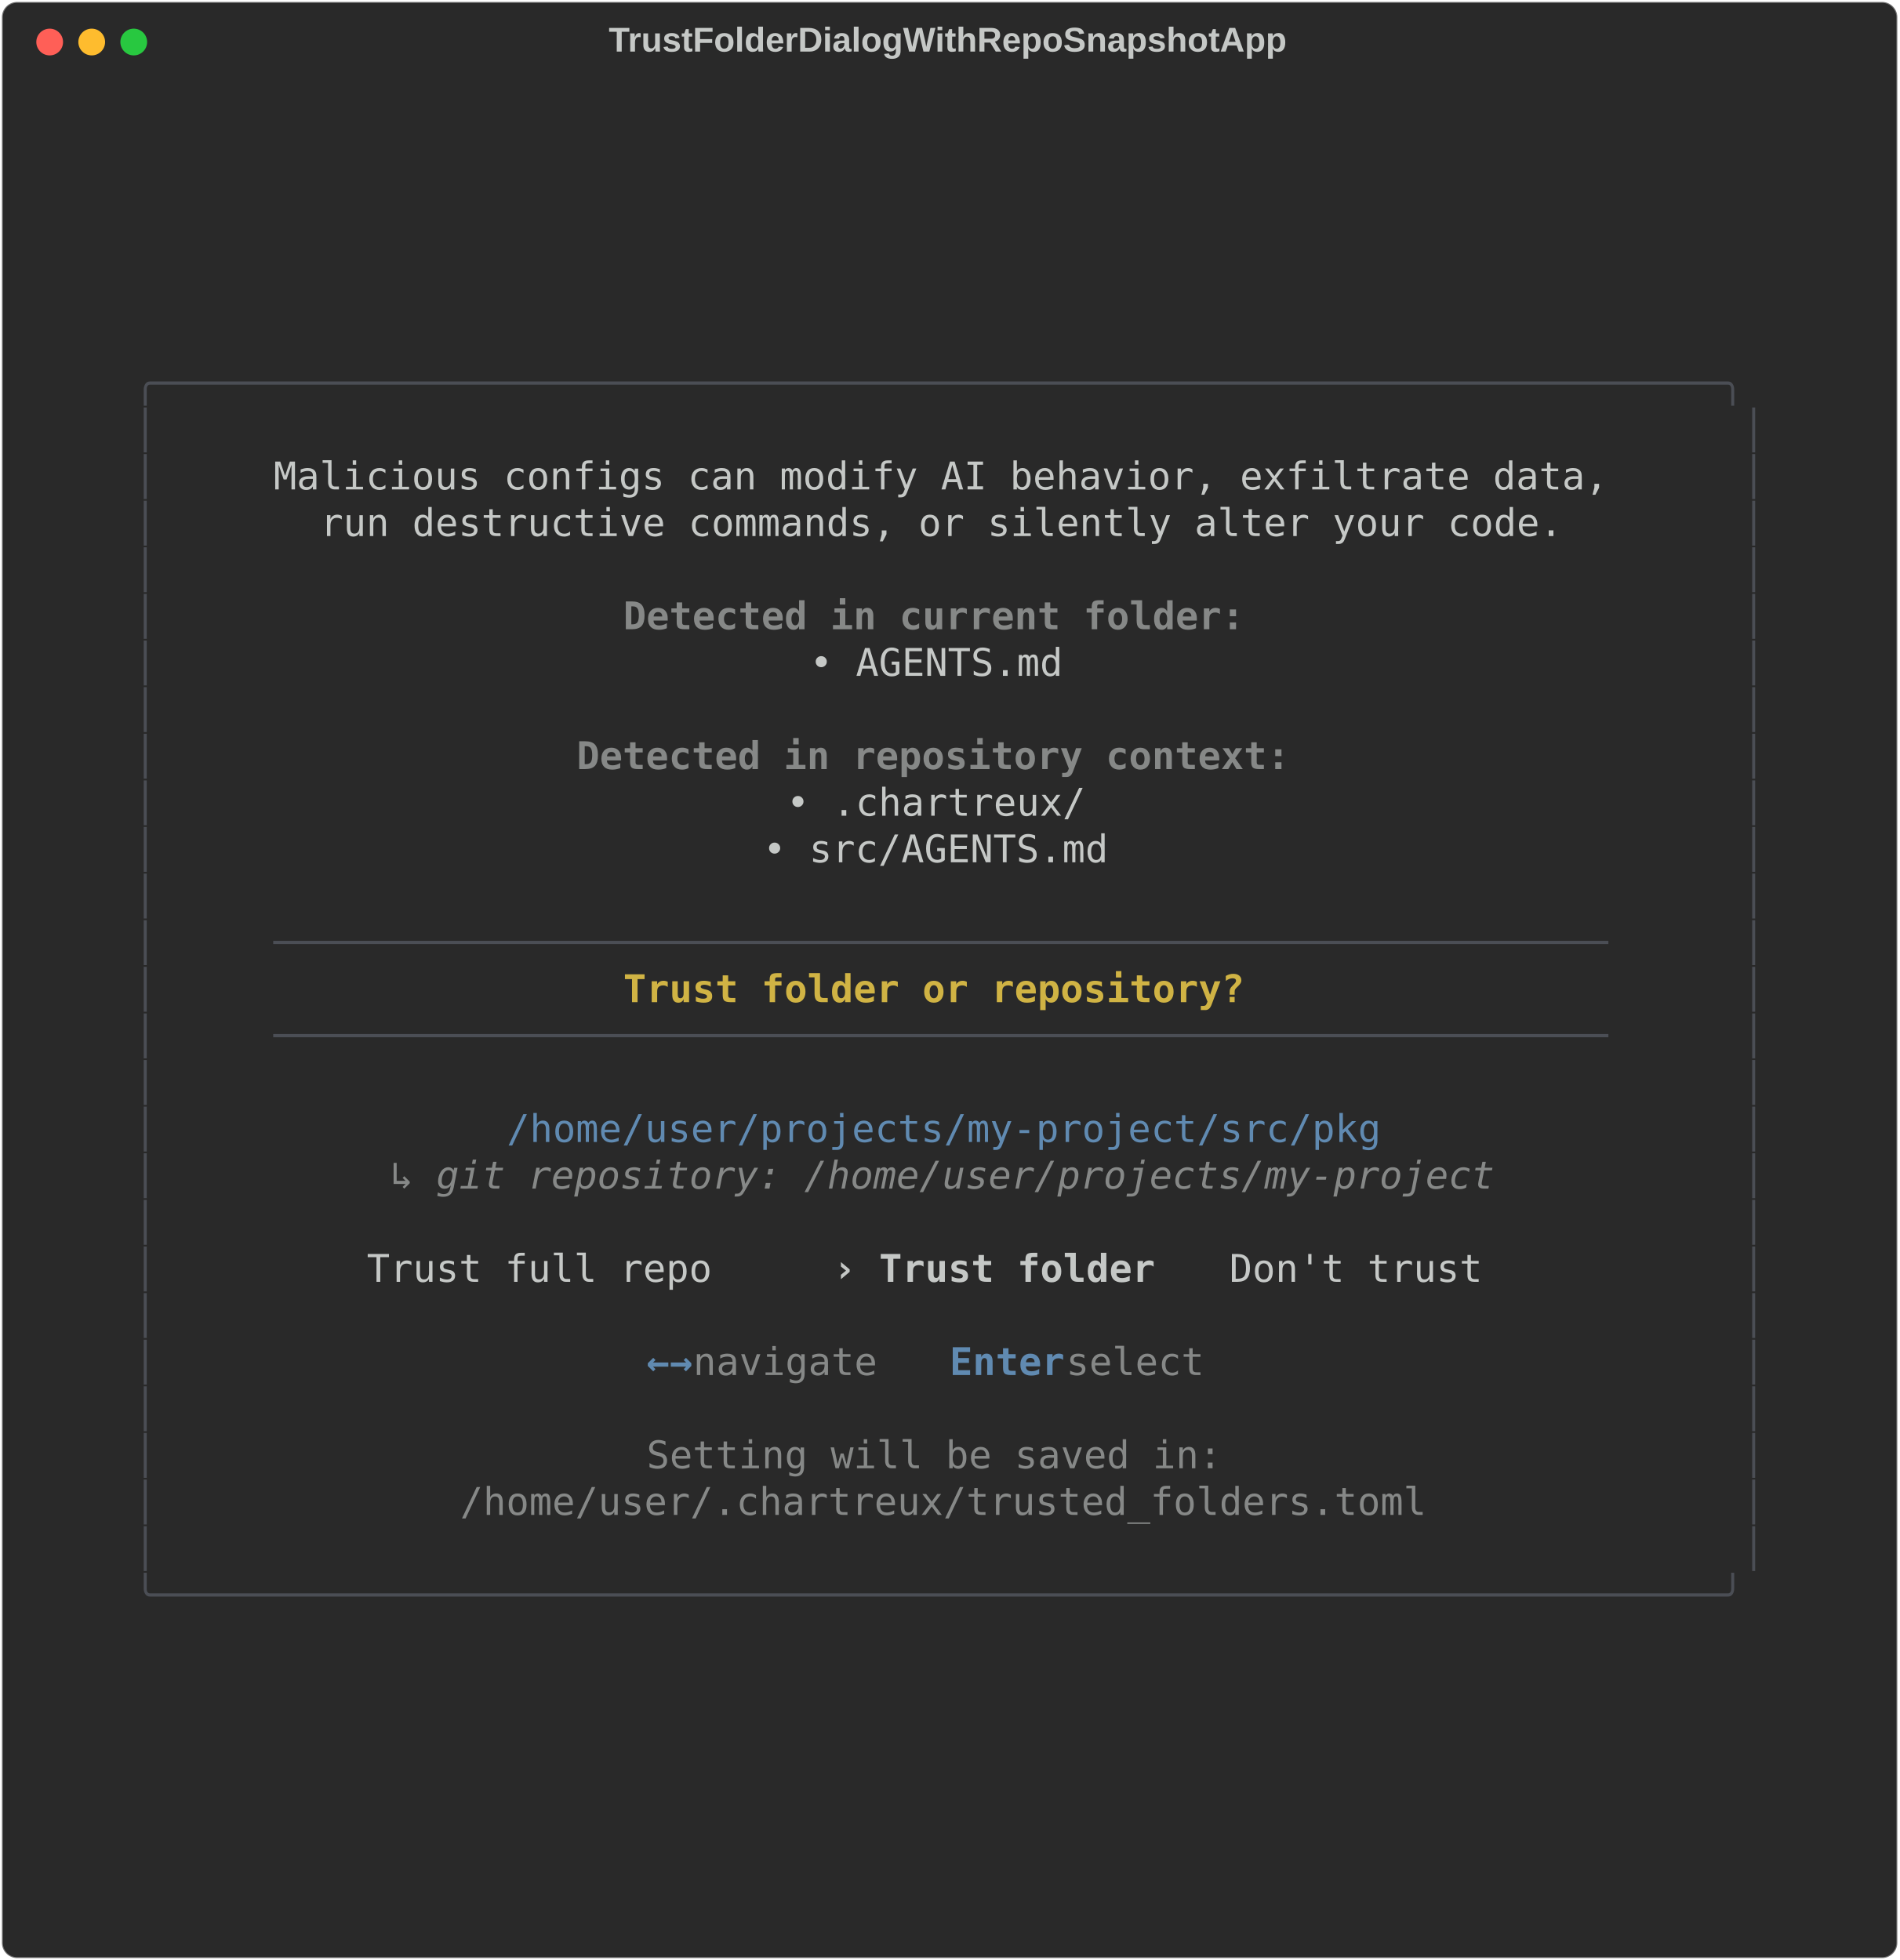
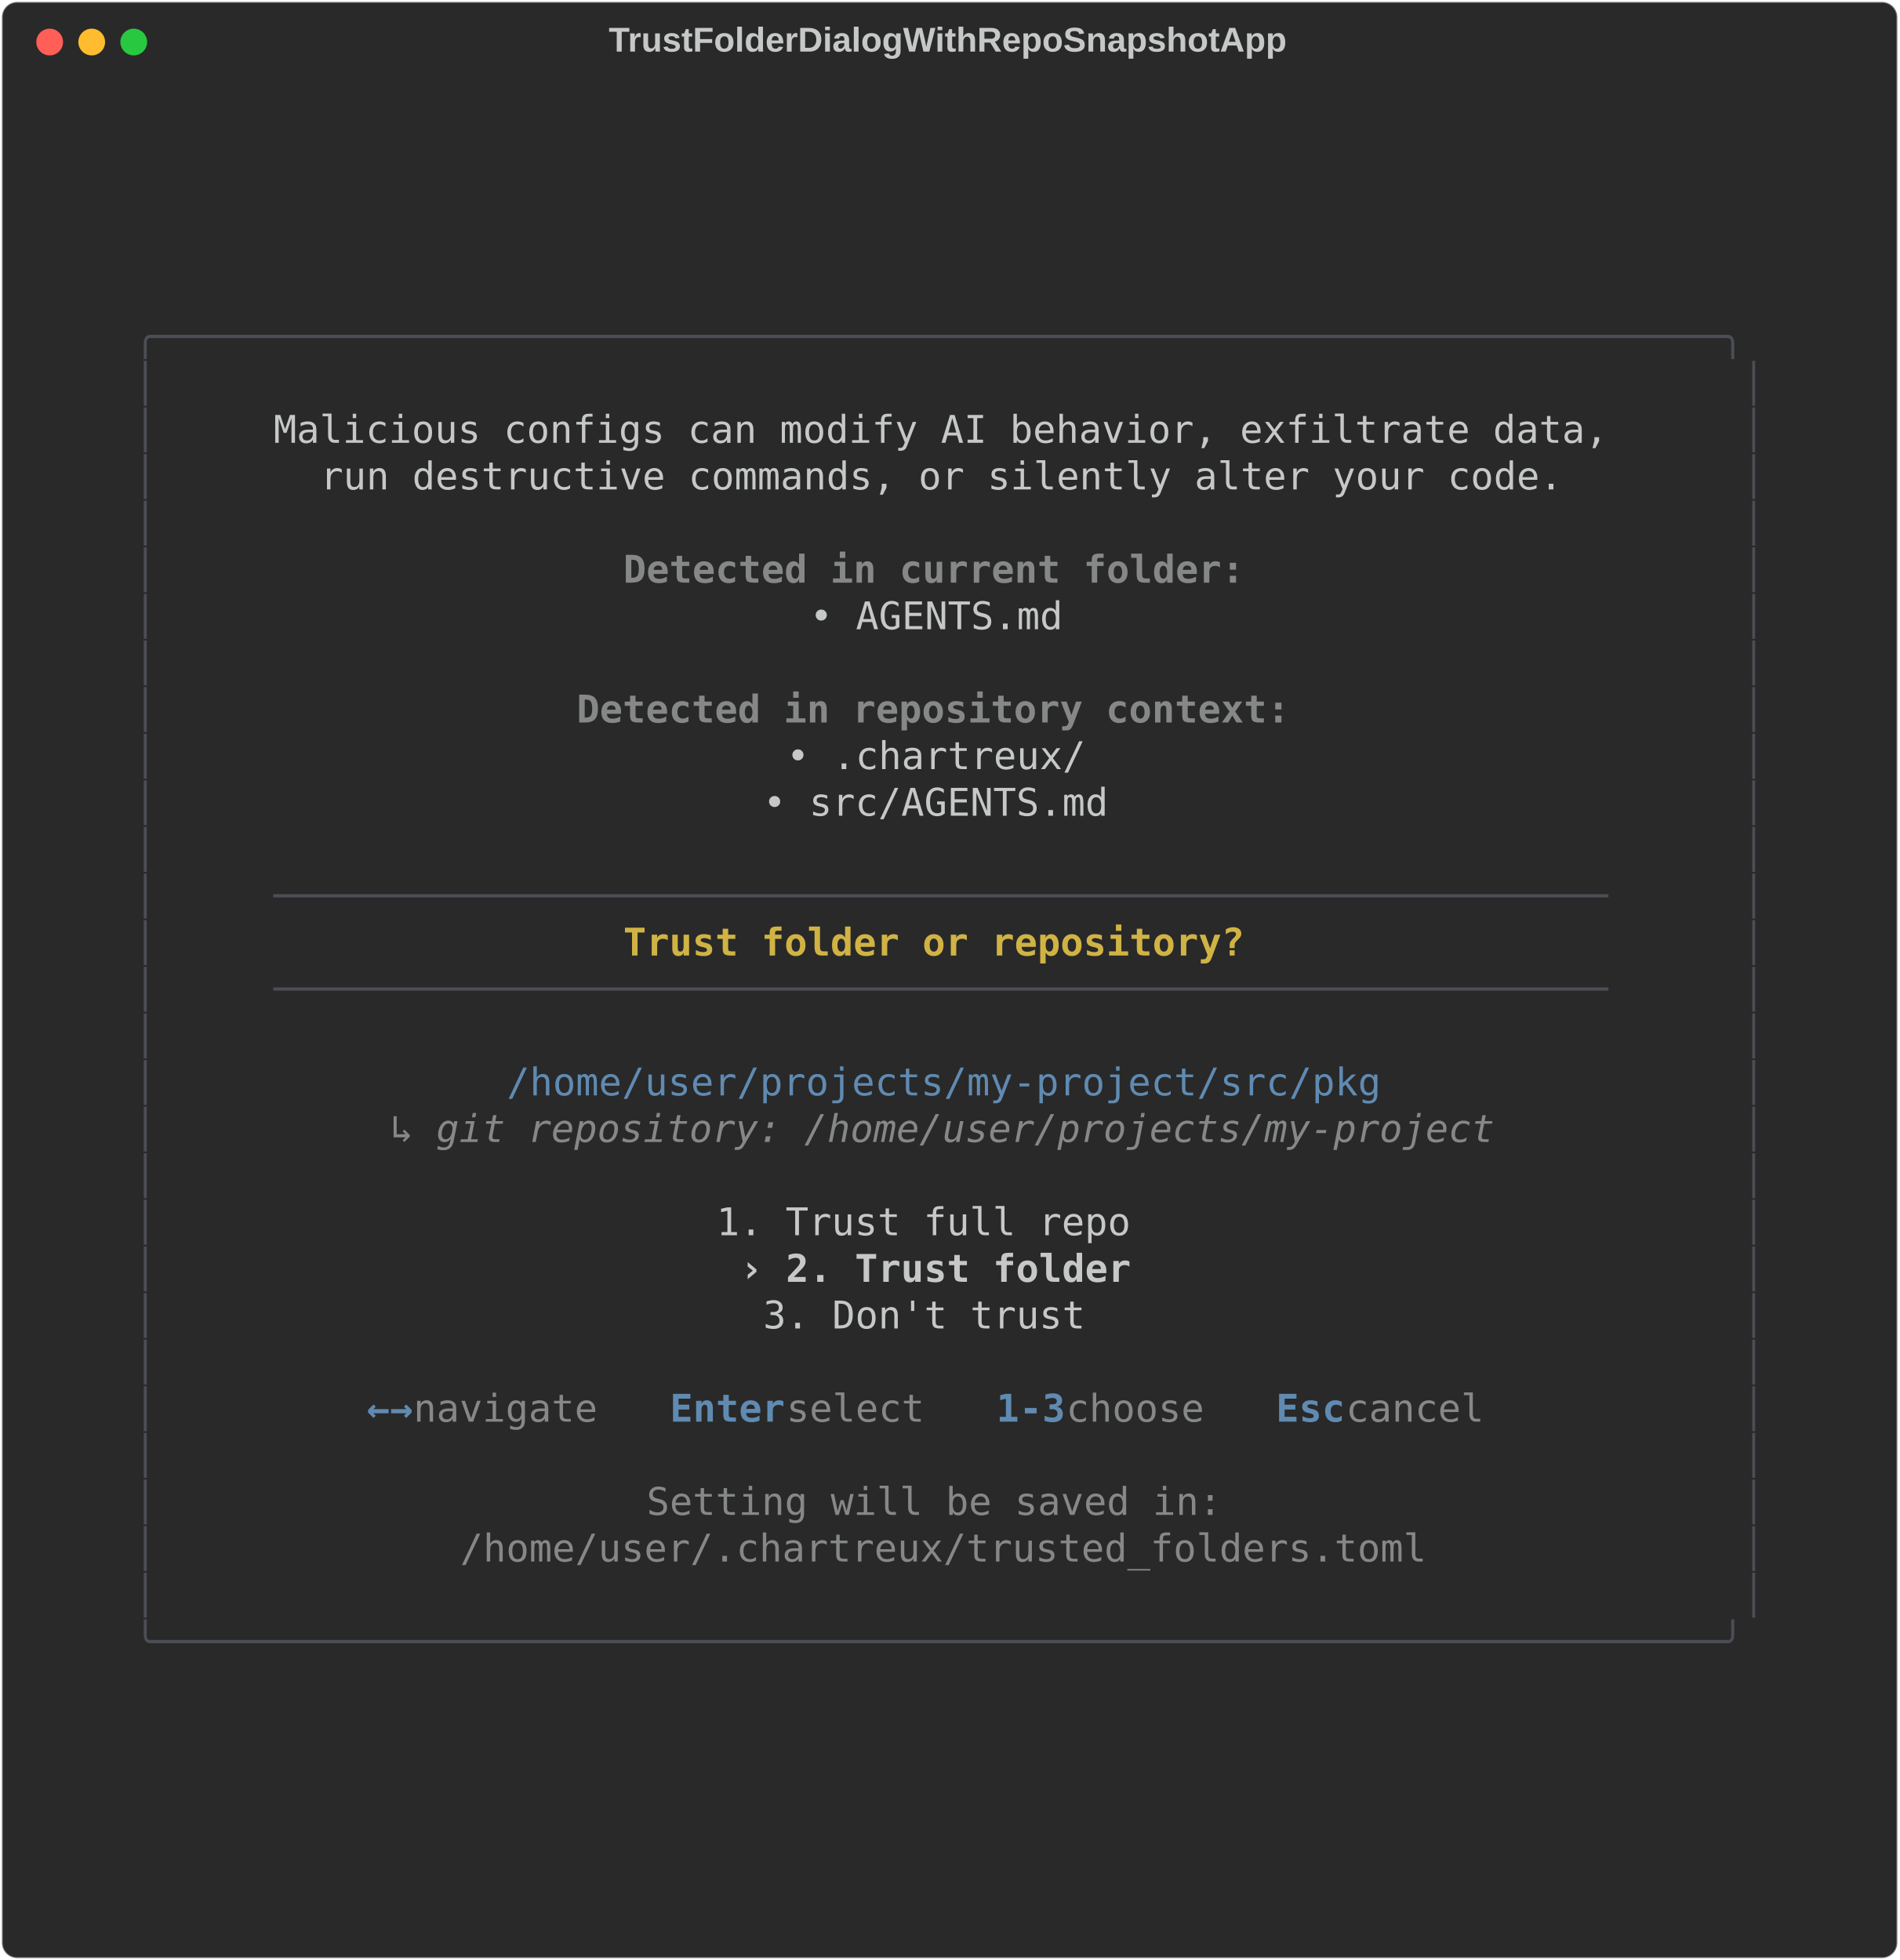
<svg xmlns="http://www.w3.org/2000/svg" class="rich-terminal" viewBox="0 0 994 1026.0">
  <style>

    @font-face {
        font-family: "Fira Code";
        src: local("FiraCode-Regular"),
                url("https://cdnjs.cloudflare.com/ajax/libs/firacode/6.2.0/woff2/FiraCode-Regular.woff2") format("woff2"),
                url("https://cdnjs.cloudflare.com/ajax/libs/firacode/6.2.0/woff/FiraCode-Regular.woff") format("woff");
        font-style: normal;
        font-weight: 400;
    }
    @font-face {
        font-family: "Fira Code";
        src: local("FiraCode-Bold"),
                url("https://cdnjs.cloudflare.com/ajax/libs/firacode/6.2.0/woff2/FiraCode-Bold.woff2") format("woff2"),
                url("https://cdnjs.cloudflare.com/ajax/libs/firacode/6.2.0/woff/FiraCode-Bold.woff") format("woff");
        font-style: bold;
        font-weight: 700;
    }

    .terminal-matrix {
        font-family: Fira Code, monospace;
        font-size: 20px;
        line-height: 24.4px;
        font-variant-east-asian: full-width;
    }

    .terminal-title {
        font-size: 18px;
        font-weight: bold;
        font-family: arial;
    }

    .terminal-r1 { fill: #c5c8c6 }
.terminal-r2 { fill: #4b4e55 }
.terminal-r3 { fill: #868887;font-weight: bold }
.terminal-r4 { fill: #d0b344;font-weight: bold }
.terminal-r5 { fill: #608ab1 }
.terminal-r6 { fill: #868887;font-style: italic; }
.terminal-r7 { fill: #c5c8c6;font-weight: bold }
.terminal-r8 { fill: #608ab1;font-weight: bold }
.terminal-r9 { fill: #868887 }
    </style>
  <defs>
    <clipPath id="terminal-clip-terminal">
      <rect x="0" y="0" width="975.0" height="975.0" />
    </clipPath>
    <clipPath id="terminal-line-0">
      <rect x="0" y="1.5" width="976" height="24.65" />
    </clipPath>
    <clipPath id="terminal-line-1">
      <rect x="0" y="25.9" width="976" height="24.65" />
    </clipPath>
    <clipPath id="terminal-line-2">
      <rect x="0" y="50.3" width="976" height="24.65" />
    </clipPath>
    <clipPath id="terminal-line-3">
      <rect x="0" y="74.7" width="976" height="24.65" />
    </clipPath>
    <clipPath id="terminal-line-4">
      <rect x="0" y="99.1" width="976" height="24.65" />
    </clipPath>
    <clipPath id="terminal-line-5">
      <rect x="0" y="123.5" width="976" height="24.65" />
    </clipPath>
    <clipPath id="terminal-line-6">
      <rect x="0" y="147.9" width="976" height="24.65" />
    </clipPath>
    <clipPath id="terminal-line-7">
      <rect x="0" y="172.3" width="976" height="24.65" />
    </clipPath>
    <clipPath id="terminal-line-8">
      <rect x="0" y="196.7" width="976" height="24.65" />
    </clipPath>
    <clipPath id="terminal-line-9">
      <rect x="0" y="221.1" width="976" height="24.65" />
    </clipPath>
    <clipPath id="terminal-line-10">
      <rect x="0" y="245.5" width="976" height="24.65" />
    </clipPath>
    <clipPath id="terminal-line-11">
      <rect x="0" y="269.9" width="976" height="24.65" />
    </clipPath>
    <clipPath id="terminal-line-12">
      <rect x="0" y="294.3" width="976" height="24.65" />
    </clipPath>
    <clipPath id="terminal-line-13">
      <rect x="0" y="318.7" width="976" height="24.65" />
    </clipPath>
    <clipPath id="terminal-line-14">
      <rect x="0" y="343.1" width="976" height="24.65" />
    </clipPath>
    <clipPath id="terminal-line-15">
      <rect x="0" y="367.5" width="976" height="24.65" />
    </clipPath>
    <clipPath id="terminal-line-16">
      <rect x="0" y="391.9" width="976" height="24.65" />
    </clipPath>
    <clipPath id="terminal-line-17">
      <rect x="0" y="416.3" width="976" height="24.65" />
    </clipPath>
    <clipPath id="terminal-line-18">
      <rect x="0" y="440.7" width="976" height="24.65" />
    </clipPath>
    <clipPath id="terminal-line-19">
      <rect x="0" y="465.1" width="976" height="24.65" />
    </clipPath>
    <clipPath id="terminal-line-20">
      <rect x="0" y="489.5" width="976" height="24.65" />
    </clipPath>
    <clipPath id="terminal-line-21">
      <rect x="0" y="513.9" width="976" height="24.65" />
    </clipPath>
    <clipPath id="terminal-line-22">
      <rect x="0" y="538.3" width="976" height="24.65" />
    </clipPath>
    <clipPath id="terminal-line-23">
      <rect x="0" y="562.7" width="976" height="24.65" />
    </clipPath>
    <clipPath id="terminal-line-24">
      <rect x="0" y="587.1" width="976" height="24.65" />
    </clipPath>
    <clipPath id="terminal-line-25">
      <rect x="0" y="611.5" width="976" height="24.65" />
    </clipPath>
    <clipPath id="terminal-line-26">
      <rect x="0" y="635.9" width="976" height="24.65" />
    </clipPath>
    <clipPath id="terminal-line-27">
      <rect x="0" y="660.3" width="976" height="24.65" />
    </clipPath>
    <clipPath id="terminal-line-28">
      <rect x="0" y="684.7" width="976" height="24.65" />
    </clipPath>
    <clipPath id="terminal-line-29">
      <rect x="0" y="709.1" width="976" height="24.65" />
    </clipPath>
    <clipPath id="terminal-line-30">
      <rect x="0" y="733.5" width="976" height="24.65" />
    </clipPath>
    <clipPath id="terminal-line-31">
      <rect x="0" y="757.9" width="976" height="24.65" />
    </clipPath>
    <clipPath id="terminal-line-32">
      <rect x="0" y="782.3" width="976" height="24.65" />
    </clipPath>
    <clipPath id="terminal-line-33">
      <rect x="0" y="806.7" width="976" height="24.65" />
    </clipPath>
    <clipPath id="terminal-line-34">
      <rect x="0" y="831.1" width="976" height="24.65" />
    </clipPath>
    <clipPath id="terminal-line-35">
      <rect x="0" y="855.5" width="976" height="24.65" />
    </clipPath>
    <clipPath id="terminal-line-36">
      <rect x="0" y="879.9" width="976" height="24.65" />
    </clipPath>
    <clipPath id="terminal-line-37">
      <rect x="0" y="904.3" width="976" height="24.65" />
    </clipPath>
    <clipPath id="terminal-line-38">
      <rect x="0" y="928.7" width="976" height="24.65" />
    </clipPath>
  </defs>
  <rect fill="#292929" stroke="rgba(255,255,255,0.35)" stroke-width="1" x="1" y="1" width="992" height="1024" rx="8" />
  <text class="terminal-title" fill="#c5c8c6" text-anchor="middle" x="496" y="27">TrustFolderDialogWithRepoSnapshotApp</text>
  <g transform="translate(26,22)">
    <circle cx="0" cy="0" r="7" fill="#ff5f57" />
    <circle cx="22" cy="0" r="7" fill="#febc2e" />
    <circle cx="44" cy="0" r="7" fill="#28c840" />
  </g>
  <g transform="translate(9, 41)" clip-path="url(#terminal-clip-terminal)">
    <g class="terminal-matrix">
      <text class="terminal-r1" x="976" y="20" textLength="12.2" clip-path="url(#terminal-line-0)">
</text>
      <text class="terminal-r1" x="976" y="44.4" textLength="12.2" clip-path="url(#terminal-line-1)">
</text>
      <text class="terminal-r1" x="976" y="68.8" textLength="12.2" clip-path="url(#terminal-line-2)">
</text>
      <text class="terminal-r1" x="976" y="93.2" textLength="12.2" clip-path="url(#terminal-line-3)">
</text>
      <text class="terminal-r1" x="976" y="117.6" textLength="12.2" clip-path="url(#terminal-line-4)">
</text>
+       <text class="terminal-r2" x="61" y="142" textLength="854" clip-path="url(#terminal-line-5)">╭────────────────────────────────────────────────────────────────────╮</text>
      <text class="terminal-r1" x="976" y="142" textLength="12.2" clip-path="url(#terminal-line-5)">
</text>
-       <text class="terminal-r2" x="61" y="166.4" textLength="854" clip-path="url(#terminal-line-6)">╭────────────────────────────────────────────────────────────────────╮</text>
+       <text class="terminal-r2" x="61" y="166.4" textLength="12.2" clip-path="url(#terminal-line-6)">│</text>
+       <text class="terminal-r2" x="902.8" y="166.4" textLength="12.2" clip-path="url(#terminal-line-6)">│</text>
      <text class="terminal-r1" x="976" y="166.4" textLength="12.2" clip-path="url(#terminal-line-6)">
</text>
      <text class="terminal-r2" x="61" y="190.8" textLength="12.2" clip-path="url(#terminal-line-7)">│</text>
+       <text class="terminal-r1" x="134.2" y="190.8" textLength="707.6" clip-path="url(#terminal-line-7)">Malicious configs can modify AI behavior, exfiltrate data,</text>
      <text class="terminal-r2" x="902.8" y="190.8" textLength="12.2" clip-path="url(#terminal-line-7)">│</text>
      <text class="terminal-r1" x="976" y="190.8" textLength="12.2" clip-path="url(#terminal-line-7)">
</text>
      <text class="terminal-r2" x="61" y="215.2" textLength="12.2" clip-path="url(#terminal-line-8)">│</text>
-       <text class="terminal-r1" x="134.2" y="215.2" textLength="707.6" clip-path="url(#terminal-line-8)">Malicious configs can modify AI behavior, exfiltrate data,</text>
+       <text class="terminal-r1" x="158.6" y="215.2" textLength="658.8" clip-path="url(#terminal-line-8)">run destructive commands, or silently alter your code.</text>
      <text class="terminal-r2" x="902.8" y="215.2" textLength="12.2" clip-path="url(#terminal-line-8)">│</text>
      <text class="terminal-r1" x="976" y="215.2" textLength="12.2" clip-path="url(#terminal-line-8)">
</text>
      <text class="terminal-r2" x="61" y="239.6" textLength="12.2" clip-path="url(#terminal-line-9)">│</text>
-       <text class="terminal-r1" x="158.6" y="239.6" textLength="658.8" clip-path="url(#terminal-line-9)">run destructive commands, or silently alter your code.</text>
      <text class="terminal-r2" x="902.8" y="239.6" textLength="12.2" clip-path="url(#terminal-line-9)">│</text>
      <text class="terminal-r1" x="976" y="239.6" textLength="12.2" clip-path="url(#terminal-line-9)">
</text>
      <text class="terminal-r2" x="61" y="264" textLength="12.2" clip-path="url(#terminal-line-10)">│</text>
+       <text class="terminal-r3" x="317.2" y="264" textLength="329.4" clip-path="url(#terminal-line-10)">Detected in current folder:</text>
      <text class="terminal-r2" x="902.8" y="264" textLength="12.2" clip-path="url(#terminal-line-10)">│</text>
      <text class="terminal-r1" x="976" y="264" textLength="12.2" clip-path="url(#terminal-line-10)">
</text>
      <text class="terminal-r2" x="61" y="288.4" textLength="12.2" clip-path="url(#terminal-line-11)">│</text>
-       <text class="terminal-r3" x="317.2" y="288.4" textLength="329.4" clip-path="url(#terminal-line-11)">Detected in current folder:</text>
+       <text class="terminal-r1" x="414.8" y="288.4" textLength="134.2" clip-path="url(#terminal-line-11)">• AGENTS.md</text>
      <text class="terminal-r2" x="902.8" y="288.4" textLength="12.2" clip-path="url(#terminal-line-11)">│</text>
      <text class="terminal-r1" x="976" y="288.4" textLength="12.2" clip-path="url(#terminal-line-11)">
</text>
      <text class="terminal-r2" x="61" y="312.8" textLength="12.2" clip-path="url(#terminal-line-12)">│</text>
-       <text class="terminal-r1" x="414.8" y="312.8" textLength="134.2" clip-path="url(#terminal-line-12)">• AGENTS.md</text>
      <text class="terminal-r2" x="902.8" y="312.8" textLength="12.2" clip-path="url(#terminal-line-12)">│</text>
      <text class="terminal-r1" x="976" y="312.8" textLength="12.2" clip-path="url(#terminal-line-12)">
</text>
      <text class="terminal-r2" x="61" y="337.2" textLength="12.2" clip-path="url(#terminal-line-13)">│</text>
+       <text class="terminal-r3" x="292.8" y="337.2" textLength="378.2" clip-path="url(#terminal-line-13)">Detected in repository context:</text>
      <text class="terminal-r2" x="902.8" y="337.2" textLength="12.2" clip-path="url(#terminal-line-13)">│</text>
      <text class="terminal-r1" x="976" y="337.2" textLength="12.2" clip-path="url(#terminal-line-13)">
</text>
      <text class="terminal-r2" x="61" y="361.6" textLength="12.2" clip-path="url(#terminal-line-14)">│</text>
-       <text class="terminal-r3" x="292.8" y="361.6" textLength="378.2" clip-path="url(#terminal-line-14)">Detected in repository context:</text>
+       <text class="terminal-r1" x="402.6" y="361.6" textLength="158.6" clip-path="url(#terminal-line-14)">• .chartreux/</text>
      <text class="terminal-r2" x="902.8" y="361.6" textLength="12.2" clip-path="url(#terminal-line-14)">│</text>
      <text class="terminal-r1" x="976" y="361.6" textLength="12.2" clip-path="url(#terminal-line-14)">
</text>
      <text class="terminal-r2" x="61" y="386" textLength="12.2" clip-path="url(#terminal-line-15)">│</text>
-       <text class="terminal-r1" x="402.6" y="386" textLength="158.6" clip-path="url(#terminal-line-15)">• .chartreux/</text>
+       <text class="terminal-r1" x="390.4" y="386" textLength="183" clip-path="url(#terminal-line-15)">• src/AGENTS.md</text>
      <text class="terminal-r2" x="902.8" y="386" textLength="12.2" clip-path="url(#terminal-line-15)">│</text>
      <text class="terminal-r1" x="976" y="386" textLength="12.2" clip-path="url(#terminal-line-15)">
</text>
      <text class="terminal-r2" x="61" y="410.4" textLength="12.2" clip-path="url(#terminal-line-16)">│</text>
-       <text class="terminal-r1" x="390.4" y="410.4" textLength="183" clip-path="url(#terminal-line-16)">• src/AGENTS.md</text>
      <text class="terminal-r2" x="902.8" y="410.4" textLength="12.2" clip-path="url(#terminal-line-16)">│</text>
      <text class="terminal-r1" x="976" y="410.4" textLength="12.2" clip-path="url(#terminal-line-16)">
</text>
      <text class="terminal-r2" x="61" y="434.8" textLength="12.2" clip-path="url(#terminal-line-17)">│</text>
+       <text class="terminal-r2" x="134.2" y="434.8" textLength="707.6" clip-path="url(#terminal-line-17)">──────────────────────────────────────────────────────────</text>
      <text class="terminal-r2" x="902.8" y="434.8" textLength="12.2" clip-path="url(#terminal-line-17)">│</text>
      <text class="terminal-r1" x="976" y="434.8" textLength="12.2" clip-path="url(#terminal-line-17)">
</text>
      <text class="terminal-r2" x="61" y="459.2" textLength="12.2" clip-path="url(#terminal-line-18)">│</text>
-       <text class="terminal-r2" x="134.2" y="459.2" textLength="707.6" clip-path="url(#terminal-line-18)">──────────────────────────────────────────────────────────</text>
+       <text class="terminal-r4" x="317.2" y="459.2" textLength="329.4" clip-path="url(#terminal-line-18)">Trust folder or repository?</text>
      <text class="terminal-r2" x="902.8" y="459.2" textLength="12.2" clip-path="url(#terminal-line-18)">│</text>
      <text class="terminal-r1" x="976" y="459.2" textLength="12.2" clip-path="url(#terminal-line-18)">
</text>
      <text class="terminal-r2" x="61" y="483.6" textLength="12.2" clip-path="url(#terminal-line-19)">│</text>
-       <text class="terminal-r4" x="317.2" y="483.6" textLength="329.4" clip-path="url(#terminal-line-19)">Trust folder or repository?</text>
+       <text class="terminal-r2" x="134.2" y="483.6" textLength="707.6" clip-path="url(#terminal-line-19)">──────────────────────────────────────────────────────────</text>
      <text class="terminal-r2" x="902.8" y="483.6" textLength="12.2" clip-path="url(#terminal-line-19)">│</text>
      <text class="terminal-r1" x="976" y="483.6" textLength="12.2" clip-path="url(#terminal-line-19)">
</text>
      <text class="terminal-r2" x="61" y="508" textLength="12.2" clip-path="url(#terminal-line-20)">│</text>
-       <text class="terminal-r2" x="134.2" y="508" textLength="707.6" clip-path="url(#terminal-line-20)">──────────────────────────────────────────────────────────</text>
      <text class="terminal-r2" x="902.8" y="508" textLength="12.2" clip-path="url(#terminal-line-20)">│</text>
      <text class="terminal-r1" x="976" y="508" textLength="12.2" clip-path="url(#terminal-line-20)">
</text>
      <text class="terminal-r2" x="61" y="532.4" textLength="12.2" clip-path="url(#terminal-line-21)">│</text>
+       <text class="terminal-r5" x="256.2" y="532.4" textLength="463.6" clip-path="url(#terminal-line-21)">/home/user/projects/my-project/src/pkg</text>
      <text class="terminal-r2" x="902.8" y="532.4" textLength="12.2" clip-path="url(#terminal-line-21)">│</text>
      <text class="terminal-r1" x="976" y="532.4" textLength="12.2" clip-path="url(#terminal-line-21)">
</text>
      <text class="terminal-r2" x="61" y="556.8" textLength="12.2" clip-path="url(#terminal-line-22)">│</text>
-       <text class="terminal-r5" x="256.2" y="556.8" textLength="463.6" clip-path="url(#terminal-line-22)">/home/user/projects/my-project/src/pkg</text>
+       <text class="terminal-r6" x="195.2" y="556.8" textLength="585.6" clip-path="url(#terminal-line-22)">↳ git repository: /home/user/projects/my-project</text>
      <text class="terminal-r2" x="902.8" y="556.8" textLength="12.2" clip-path="url(#terminal-line-22)">│</text>
      <text class="terminal-r1" x="976" y="556.8" textLength="12.2" clip-path="url(#terminal-line-22)">
</text>
      <text class="terminal-r2" x="61" y="581.2" textLength="12.2" clip-path="url(#terminal-line-23)">│</text>
-       <text class="terminal-r6" x="195.2" y="581.2" textLength="585.6" clip-path="url(#terminal-line-23)">↳ git repository: /home/user/projects/my-project</text>
      <text class="terminal-r2" x="902.8" y="581.2" textLength="12.2" clip-path="url(#terminal-line-23)">│</text>
      <text class="terminal-r1" x="976" y="581.2" textLength="12.2" clip-path="url(#terminal-line-23)">
</text>
      <text class="terminal-r2" x="61" y="605.6" textLength="12.2" clip-path="url(#terminal-line-24)">│</text>
+       <text class="terminal-r1" x="366" y="605.6" textLength="244" clip-path="url(#terminal-line-24)">  1. Trust full repo</text>
      <text class="terminal-r2" x="902.8" y="605.6" textLength="12.2" clip-path="url(#terminal-line-24)">│</text>
      <text class="terminal-r1" x="976" y="605.6" textLength="12.2" clip-path="url(#terminal-line-24)">
</text>
      <text class="terminal-r2" x="61" y="630" textLength="12.2" clip-path="url(#terminal-line-25)">│</text>
-       <text class="terminal-r1" x="183" y="630" textLength="207.4" clip-path="url(#terminal-line-25)">  Trust full repo</text>
-       <text class="terminal-r7" x="427" y="630" textLength="170.8" clip-path="url(#terminal-line-25)">› Trust folder</text>
-       <text class="terminal-r1" x="634.4" y="630" textLength="158.6" clip-path="url(#terminal-line-25)">  Don't trust</text>
+       <text class="terminal-r7" x="378.2" y="630" textLength="207.4" clip-path="url(#terminal-line-25)">› 2. Trust folder</text>
      <text class="terminal-r2" x="902.8" y="630" textLength="12.2" clip-path="url(#terminal-line-25)">│</text>
      <text class="terminal-r1" x="976" y="630" textLength="12.2" clip-path="url(#terminal-line-25)">
</text>
      <text class="terminal-r2" x="61" y="654.4" textLength="12.2" clip-path="url(#terminal-line-26)">│</text>
+       <text class="terminal-r1" x="390.4" y="654.4" textLength="195.2" clip-path="url(#terminal-line-26)">  3. Don't trust</text>
      <text class="terminal-r2" x="902.8" y="654.4" textLength="12.2" clip-path="url(#terminal-line-26)">│</text>
      <text class="terminal-r1" x="976" y="654.4" textLength="12.2" clip-path="url(#terminal-line-26)">
</text>
      <text class="terminal-r2" x="61" y="678.8" textLength="12.2" clip-path="url(#terminal-line-27)">│</text>
-       <text class="terminal-r8" x="329.4" y="678.8" textLength="24.4" clip-path="url(#terminal-line-27)">←→</text>
-       <text class="terminal-r9" x="353.8" y="678.8" textLength="134.2" clip-path="url(#terminal-line-27)"> navigate  </text>
-       <text class="terminal-r8" x="488" y="678.8" textLength="61" clip-path="url(#terminal-line-27)">Enter</text>
-       <text class="terminal-r9" x="549" y="678.8" textLength="85.4" clip-path="url(#terminal-line-27)"> select</text>
      <text class="terminal-r2" x="902.8" y="678.8" textLength="12.2" clip-path="url(#terminal-line-27)">│</text>
      <text class="terminal-r1" x="976" y="678.8" textLength="12.2" clip-path="url(#terminal-line-27)">
</text>
      <text class="terminal-r2" x="61" y="703.2" textLength="12.2" clip-path="url(#terminal-line-28)">│</text>
+       <text class="terminal-r8" x="183" y="703.2" textLength="24.4" clip-path="url(#terminal-line-28)">←→</text>
+       <text class="terminal-r9" x="207.4" y="703.2" textLength="134.2" clip-path="url(#terminal-line-28)"> navigate  </text>
+       <text class="terminal-r8" x="341.6" y="703.2" textLength="61" clip-path="url(#terminal-line-28)">Enter</text>
+       <text class="terminal-r9" x="402.6" y="703.2" textLength="109.8" clip-path="url(#terminal-line-28)"> select  </text>
+       <text class="terminal-r8" x="512.4" y="703.2" textLength="36.6" clip-path="url(#terminal-line-28)">1-3</text>
+       <text class="terminal-r9" x="549" y="703.2" textLength="109.8" clip-path="url(#terminal-line-28)"> choose  </text>
+       <text class="terminal-r8" x="658.8" y="703.2" textLength="36.6" clip-path="url(#terminal-line-28)">Esc</text>
+       <text class="terminal-r9" x="695.4" y="703.2" textLength="85.4" clip-path="url(#terminal-line-28)"> cancel</text>
      <text class="terminal-r2" x="902.8" y="703.2" textLength="12.2" clip-path="url(#terminal-line-28)">│</text>
      <text class="terminal-r1" x="976" y="703.2" textLength="12.2" clip-path="url(#terminal-line-28)">
</text>
      <text class="terminal-r2" x="61" y="727.6" textLength="12.2" clip-path="url(#terminal-line-29)">│</text>
-       <text class="terminal-r9" x="329.4" y="727.6" textLength="305" clip-path="url(#terminal-line-29)">Setting will be saved in:</text>
      <text class="terminal-r2" x="902.8" y="727.6" textLength="12.2" clip-path="url(#terminal-line-29)">│</text>
      <text class="terminal-r1" x="976" y="727.6" textLength="12.2" clip-path="url(#terminal-line-29)">
</text>
      <text class="terminal-r2" x="61" y="752" textLength="12.2" clip-path="url(#terminal-line-30)">│</text>
-       <text class="terminal-r9" x="231.8" y="752" textLength="512.4" clip-path="url(#terminal-line-30)">/home/user/.chartreux/trusted_folders.toml</text>
+       <text class="terminal-r9" x="329.4" y="752" textLength="305" clip-path="url(#terminal-line-30)">Setting will be saved in:</text>
      <text class="terminal-r2" x="902.8" y="752" textLength="12.2" clip-path="url(#terminal-line-30)">│</text>
      <text class="terminal-r1" x="976" y="752" textLength="12.2" clip-path="url(#terminal-line-30)">
</text>
      <text class="terminal-r2" x="61" y="776.4" textLength="12.2" clip-path="url(#terminal-line-31)">│</text>
+       <text class="terminal-r9" x="231.8" y="776.4" textLength="512.4" clip-path="url(#terminal-line-31)">/home/user/.chartreux/trusted_folders.toml</text>
      <text class="terminal-r2" x="902.8" y="776.4" textLength="12.2" clip-path="url(#terminal-line-31)">│</text>
      <text class="terminal-r1" x="976" y="776.4" textLength="12.2" clip-path="url(#terminal-line-31)">
</text>
-       <text class="terminal-r2" x="61" y="800.8" textLength="854" clip-path="url(#terminal-line-32)">╰────────────────────────────────────────────────────────────────────╯</text>
+       <text class="terminal-r2" x="61" y="800.8" textLength="12.2" clip-path="url(#terminal-line-32)">│</text>
+       <text class="terminal-r2" x="902.8" y="800.8" textLength="12.2" clip-path="url(#terminal-line-32)">│</text>
      <text class="terminal-r1" x="976" y="800.8" textLength="12.2" clip-path="url(#terminal-line-32)">
</text>
+       <text class="terminal-r2" x="61" y="825.2" textLength="854" clip-path="url(#terminal-line-33)">╰────────────────────────────────────────────────────────────────────╯</text>
      <text class="terminal-r1" x="976" y="825.2" textLength="12.2" clip-path="url(#terminal-line-33)">
</text>
      <text class="terminal-r1" x="976" y="849.6" textLength="12.2" clip-path="url(#terminal-line-34)">
</text>
      <text class="terminal-r1" x="976" y="874" textLength="12.2" clip-path="url(#terminal-line-35)">
</text>
      <text class="terminal-r1" x="976" y="898.4" textLength="12.2" clip-path="url(#terminal-line-36)">
</text>
      <text class="terminal-r1" x="976" y="922.8" textLength="12.2" clip-path="url(#terminal-line-37)">
</text>
      <text class="terminal-r1" x="976" y="947.2" textLength="12.2" clip-path="url(#terminal-line-38)">
</text>
    </g>
  </g>
</svg>
